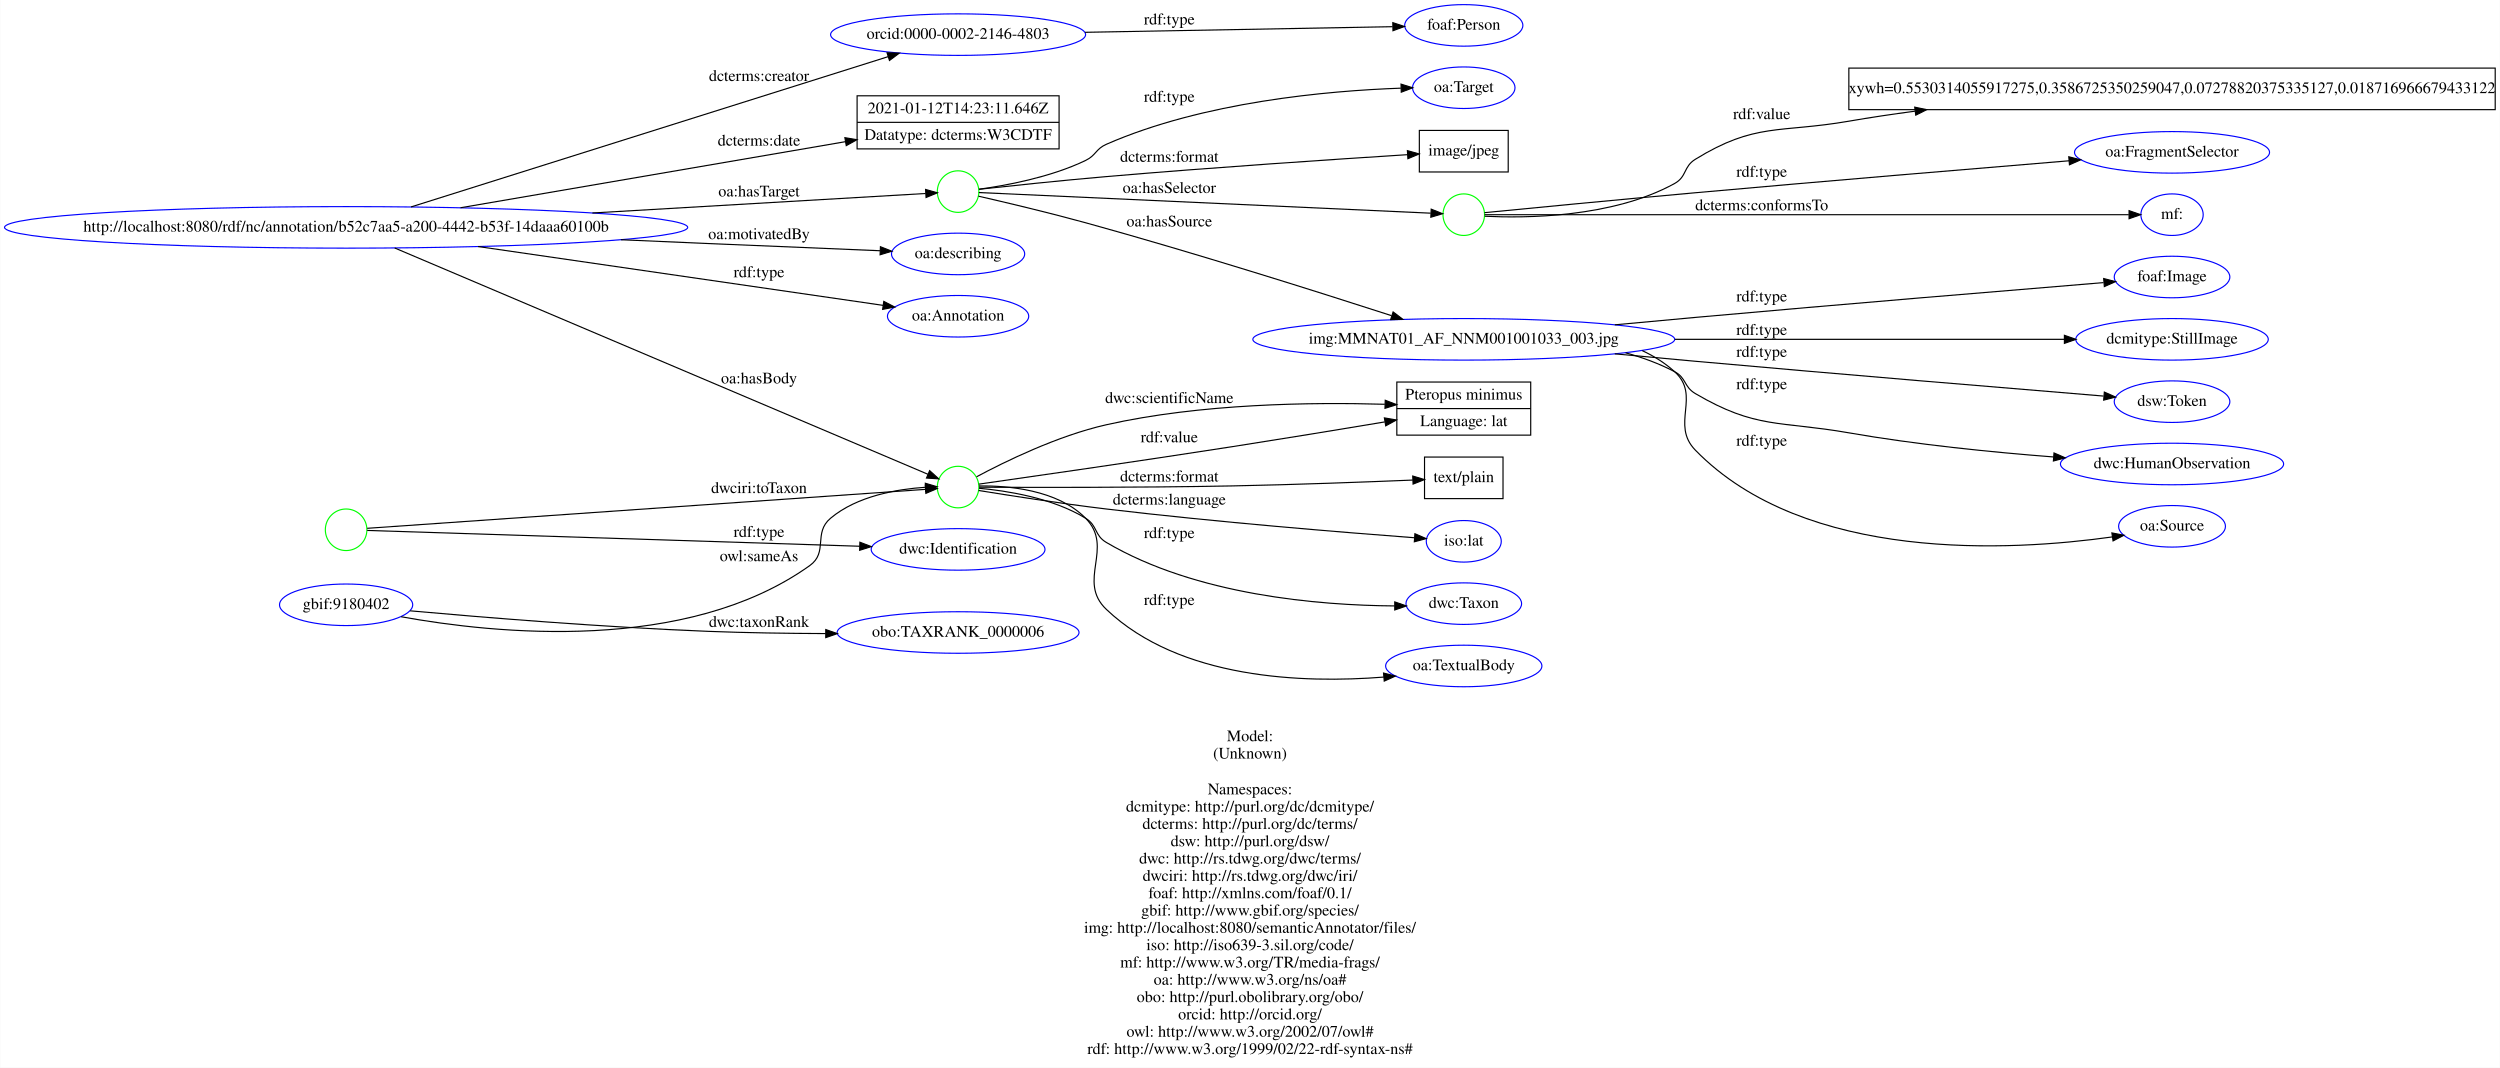
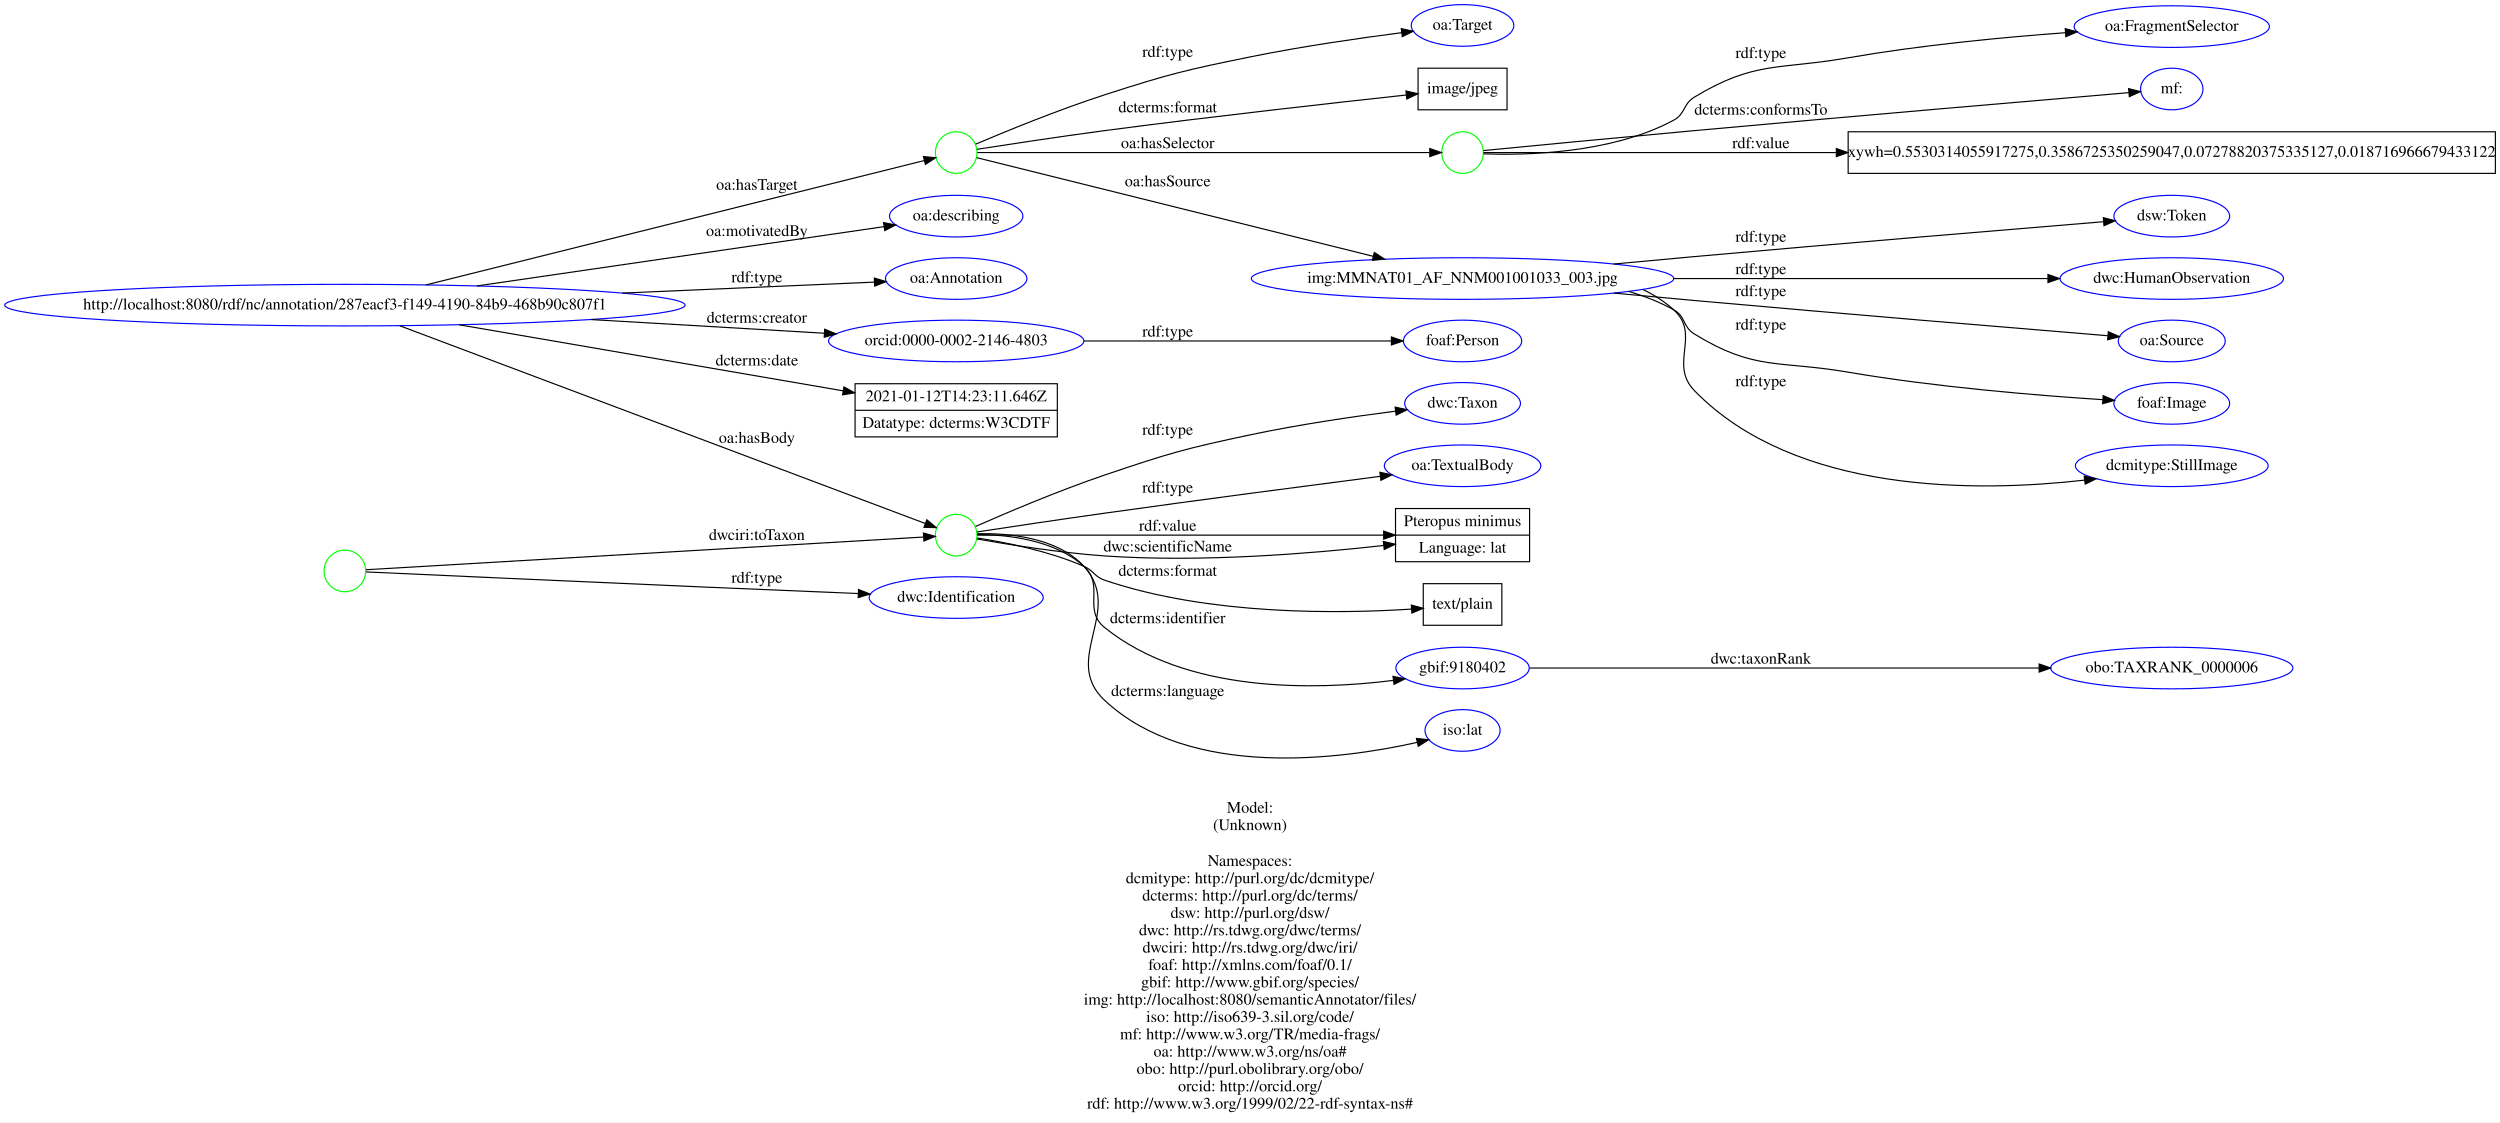
- <svg xmlns="http://www.w3.org/2000/svg" width="2166pt" height="925pt" viewBox="0.00 0.00 2165.70 925.00">
-   <g id="graph0" class="graph" transform="scale(1 1) rotate(0) translate(4 921)">
-     <polygon fill="#ffffff" stroke="transparent" points="-4,4 -4,-921 2161.695,-921 2161.695,4 -4,4" />
-     <text text-anchor="middle" x="1078.848" y="-278.8" font-family="Times,serif" font-size="14.00" fill="#000000">Model:</text>
-     <text text-anchor="middle" x="1078.848" y="-263.8" font-family="Times,serif" font-size="14.00" fill="#000000">(Unknown)</text>
-     <text text-anchor="middle" x="1078.848" y="-232.8" font-family="Times,serif" font-size="14.00" fill="#000000">Namespaces:</text>
-     <text text-anchor="middle" x="1078.848" y="-217.8" font-family="Times,serif" font-size="14.00" fill="#000000">dcmitype: http://purl.org/dc/dcmitype/</text>
-     <text text-anchor="middle" x="1078.848" y="-202.8" font-family="Times,serif" font-size="14.00" fill="#000000">dcterms: http://purl.org/dc/terms/</text>
-     <text text-anchor="middle" x="1078.848" y="-187.8" font-family="Times,serif" font-size="14.00" fill="#000000">dsw: http://purl.org/dsw/</text>
-     <text text-anchor="middle" x="1078.848" y="-172.8" font-family="Times,serif" font-size="14.00" fill="#000000">dwc: http://rs.tdwg.org/dwc/terms/</text>
-     <text text-anchor="middle" x="1078.848" y="-157.8" font-family="Times,serif" font-size="14.00" fill="#000000">dwciri: http://rs.tdwg.org/dwc/iri/</text>
-     <text text-anchor="middle" x="1078.848" y="-142.8" font-family="Times,serif" font-size="14.00" fill="#000000">foaf: http://xmlns.com/foaf/0.1/</text>
-     <text text-anchor="middle" x="1078.848" y="-127.8" font-family="Times,serif" font-size="14.00" fill="#000000">gbif: http://www.gbif.org/species/</text>
-     <text text-anchor="middle" x="1078.848" y="-112.8" font-family="Times,serif" font-size="14.00" fill="#000000">img: http://localhost:8080/semanticAnnotator/files/</text>
-     <text text-anchor="middle" x="1078.848" y="-97.8" font-family="Times,serif" font-size="14.00" fill="#000000">iso: http://iso639-3.sil.org/code/</text>
-     <text text-anchor="middle" x="1078.848" y="-82.8" font-family="Times,serif" font-size="14.00" fill="#000000">mf: http://www.w3.org/TR/media-frags/</text>
-     <text text-anchor="middle" x="1078.848" y="-67.8" font-family="Times,serif" font-size="14.00" fill="#000000">oa: http://www.w3.org/ns/oa#</text>
-     <text text-anchor="middle" x="1078.848" y="-52.8" font-family="Times,serif" font-size="14.00" fill="#000000">obo: http://purl.obolibrary.org/obo/</text>
-     <text text-anchor="middle" x="1078.848" y="-37.8" font-family="Times,serif" font-size="14.00" fill="#000000">orcid: http://orcid.org/</text>
-     <text text-anchor="middle" x="1078.848" y="-22.8" font-family="Times,serif" font-size="14.00" fill="#000000">owl: http://www.w3.org/2002/07/owl#</text>
-     <text text-anchor="middle" x="1078.848" y="-7.8" font-family="Times,serif" font-size="14.00" fill="#000000">rdf: http://www.w3.org/1999/02/22-rdf-syntax-ns#</text>
+ <svg xmlns="http://www.w3.org/2000/svg" width="2163pt" height="971pt" viewBox="0.00 0.00 2163.10 971.02">
+   <g id="graph0" class="graph" transform="scale(1 1) rotate(0) translate(4 967.0228)">
+     <polygon fill="#ffffff" stroke="transparent" points="-4,4 -4,-967.023 2159.096,-967.023 2159.096,4 -4,4" />
+     <text text-anchor="middle" x="1077.548" y="-263.8" font-family="Times,serif" font-size="14.00" fill="#000000">Model:</text>
+     <text text-anchor="middle" x="1077.548" y="-248.8" font-family="Times,serif" font-size="14.00" fill="#000000">(Unknown)</text>
+     <text text-anchor="middle" x="1077.548" y="-217.8" font-family="Times,serif" font-size="14.00" fill="#000000">Namespaces:</text>
+     <text text-anchor="middle" x="1077.548" y="-202.8" font-family="Times,serif" font-size="14.00" fill="#000000">dcmitype: http://purl.org/dc/dcmitype/</text>
+     <text text-anchor="middle" x="1077.548" y="-187.8" font-family="Times,serif" font-size="14.00" fill="#000000">dcterms: http://purl.org/dc/terms/</text>
+     <text text-anchor="middle" x="1077.548" y="-172.8" font-family="Times,serif" font-size="14.00" fill="#000000">dsw: http://purl.org/dsw/</text>
+     <text text-anchor="middle" x="1077.548" y="-157.8" font-family="Times,serif" font-size="14.00" fill="#000000">dwc: http://rs.tdwg.org/dwc/terms/</text>
+     <text text-anchor="middle" x="1077.548" y="-142.8" font-family="Times,serif" font-size="14.00" fill="#000000">dwciri: http://rs.tdwg.org/dwc/iri/</text>
+     <text text-anchor="middle" x="1077.548" y="-127.8" font-family="Times,serif" font-size="14.00" fill="#000000">foaf: http://xmlns.com/foaf/0.1/</text>
+     <text text-anchor="middle" x="1077.548" y="-112.8" font-family="Times,serif" font-size="14.00" fill="#000000">gbif: http://www.gbif.org/species/</text>
+     <text text-anchor="middle" x="1077.548" y="-97.8" font-family="Times,serif" font-size="14.00" fill="#000000">img: http://localhost:8080/semanticAnnotator/files/</text>
+     <text text-anchor="middle" x="1077.548" y="-82.8" font-family="Times,serif" font-size="14.00" fill="#000000">iso: http://iso639-3.sil.org/code/</text>
+     <text text-anchor="middle" x="1077.548" y="-67.8" font-family="Times,serif" font-size="14.00" fill="#000000">mf: http://www.w3.org/TR/media-frags/</text>
+     <text text-anchor="middle" x="1077.548" y="-52.8" font-family="Times,serif" font-size="14.00" fill="#000000">oa: http://www.w3.org/ns/oa#</text>
+     <text text-anchor="middle" x="1077.548" y="-37.8" font-family="Times,serif" font-size="14.00" fill="#000000">obo: http://purl.obolibrary.org/obo/</text>
+     <text text-anchor="middle" x="1077.548" y="-22.8" font-family="Times,serif" font-size="14.00" fill="#000000">orcid: http://orcid.org/</text>
+     <text text-anchor="middle" x="1077.548" y="-7.8" font-family="Times,serif" font-size="14.00" fill="#000000">rdf: http://www.w3.org/1999/02/22-rdf-syntax-ns#</text>
    <g id="node1" class="node">
-       <ellipse fill="none" stroke="#0000ff" cx="295.724" cy="-724" rx="295.948" ry="18" />
-       <text text-anchor="middle" x="295.724" y="-720.3" font-family="Times,serif" font-size="14.00" fill="#000000">http://localhost:8080/rdf/nc/annotation/b52c7aa5-a200-4442-b53f-14daaa60100b</text>
+       <ellipse fill="none" stroke="#0000ff" cx="294.424" cy="-703.023" rx="294.348" ry="18" />
+       <text text-anchor="middle" x="294.424" y="-699.323" font-family="Times,serif" font-size="14.00" fill="#000000">http://localhost:8080/rdf/nc/annotation/287eacf3-f149-4190-84b9-468b90c807f1</text>
    </g>
    <g id="node2" class="node">
-       <ellipse fill="none" stroke="#0000ff" cx="825.938" cy="-647" rx="61.189" ry="18" />
-       <text text-anchor="middle" x="825.938" y="-643.3" font-family="Times,serif" font-size="14.00" fill="#000000">oa:Annotation</text>
+       <ellipse fill="none" stroke="#0000ff" cx="823.338" cy="-726.023" rx="61.189" ry="18" />
+       <text text-anchor="middle" x="823.338" y="-722.323" font-family="Times,serif" font-size="14.00" fill="#000000">oa:Annotation</text>
    </g>
    <g id="edge1" class="edge">
-       <path fill="none" stroke="#000000" d="M410.12,-707.387C517.297,-691.822 673.687,-669.111 760.935,-656.44" />
-       <polygon fill="#000000" stroke="#000000" points="761.573,-659.884 770.966,-654.983 760.567,-652.957 761.573,-659.884" />
-       <text text-anchor="middle" x="653.447" y="-680.8" font-family="Times,serif" font-size="14.00" fill="#000000">rdf:type</text>
+       <path fill="none" stroke="#000000" d="M534.506,-713.463C613.824,-716.912 696.091,-720.489 752.441,-722.94" />
+       <polygon fill="#000000" stroke="#000000" points="752.512,-726.446 762.654,-723.384 752.816,-719.453 752.512,-726.446" />
+       <text text-anchor="middle" x="650.848" y="-722.823" font-family="Times,serif" font-size="14.00" fill="#000000">rdf:type</text>
    </g>
    <g id="node3" class="node">
-       <ellipse fill="none" stroke="#0000ff" cx="825.938" cy="-891" rx="110.48" ry="18" />
-       <text text-anchor="middle" x="825.938" y="-887.3" font-family="Times,serif" font-size="14.00" fill="#000000">orcid:0000-0002-2146-4803</text>
+       <ellipse fill="none" stroke="#0000ff" cx="823.338" cy="-672.023" rx="110.48" ry="18" />
+       <text text-anchor="middle" x="823.338" y="-668.323" font-family="Times,serif" font-size="14.00" fill="#000000">orcid:0000-0002-2146-4803</text>
    </g>
    <g id="edge2" class="edge">
-       <path fill="none" stroke="#000000" d="M351.964,-741.714C452.399,-773.348 661.755,-839.288 765.286,-871.897" />
-       <polygon fill="#000000" stroke="#000000" points="764.378,-875.28 774.968,-874.946 766.481,-868.604 764.378,-875.28" />
-       <text text-anchor="middle" x="653.447" y="-850.8" font-family="Times,serif" font-size="14.00" fill="#000000">dcterms:creator</text>
+       <path fill="none" stroke="#000000" d="M507.267,-690.548C576.327,-686.5 650.273,-682.166 709.265,-678.709" />
+       <polygon fill="#000000" stroke="#000000" points="709.571,-682.197 719.349,-678.118 709.161,-675.209 709.571,-682.197" />
+       <text text-anchor="middle" x="650.848" y="-687.823" font-family="Times,serif" font-size="14.00" fill="#000000">dcterms:creator</text>
    </g>
    <g id="node4" class="node">
-       <polygon fill="none" stroke="#000000" points="738.438,-792 738.438,-838 913.438,-838 913.438,-792 738.438,-792" />
-       <text text-anchor="middle" x="825.938" y="-822.8" font-family="Times,serif" font-size="14.00" fill="#000000">2021-01-12T14:23:11.646Z</text>
-       <polyline fill="none" stroke="#000000" points="738.438,-815 913.438,-815 " />
-       <text text-anchor="middle" x="825.938" y="-799.8" font-family="Times,serif" font-size="14.00" fill="#000000">Datatype: dcterms:W3CDTF</text>
+       <polygon fill="none" stroke="#000000" points="735.838,-589.023 735.838,-635.023 910.838,-635.023 910.838,-589.023 735.838,-589.023" />
+       <text text-anchor="middle" x="823.338" y="-619.823" font-family="Times,serif" font-size="14.00" fill="#000000">2021-01-12T14:23:11.646Z</text>
+       <polyline fill="none" stroke="#000000" points="735.838,-612.023 910.838,-612.023 " />
+       <text text-anchor="middle" x="823.338" y="-596.823" font-family="Times,serif" font-size="14.00" fill="#000000">Datatype: dcterms:W3CDTF</text>
    </g>
    <g id="edge3" class="edge">
-       <path fill="none" stroke="#000000" d="M394.831,-741.01C490.217,-757.381 633.579,-781.986 728.426,-798.264" />
-       <polygon fill="#000000" stroke="#000000" points="727.861,-801.718 738.309,-799.96 729.045,-794.819 727.861,-801.718" />
-       <text text-anchor="middle" x="653.447" y="-794.8" font-family="Times,serif" font-size="14.00" fill="#000000">dcterms:date</text>
+       <path fill="none" stroke="#000000" d="M393.288,-686.013C488.296,-669.667 631.017,-645.112 725.634,-628.833" />
+       <polygon fill="#000000" stroke="#000000" points="726.232,-632.281 735.494,-627.136 725.045,-625.383 726.232,-632.281" />
+       <text text-anchor="middle" x="650.848" y="-650.823" font-family="Times,serif" font-size="14.00" fill="#000000">dcterms:date</text>
    </g>
    <g id="node5" class="node">
-       <ellipse fill="none" stroke="#00ff00" cx="825.938" cy="-499" rx="18" ry="18" />
+       <ellipse fill="none" stroke="#00ff00" cx="823.338" cy="-504.023" rx="18" ry="18" />
    </g>
    <g id="edge4" class="edge">
-       <path fill="none" stroke="#000000" d="M337.772,-706.157C442.853,-661.565 714.579,-546.256 799.903,-510.048" />
-       <polygon fill="#000000" stroke="#000000" points="801.301,-513.257 809.139,-506.128 798.567,-506.813 801.301,-513.257" />
-       <text text-anchor="middle" x="653.447" y="-588.8" font-family="Times,serif" font-size="14.00" fill="#000000">oa:hasBody</text>
+       <path fill="none" stroke="#000000" d="M341.827,-685.188C450.01,-644.485 712.259,-545.816 796.68,-514.053" />
+       <polygon fill="#000000" stroke="#000000" points="797.944,-517.317 806.071,-510.519 795.479,-510.765 797.944,-517.317" />
+       <text text-anchor="middle" x="650.848" y="-583.823" font-family="Times,serif" font-size="14.00" fill="#000000">oa:hasBody</text>
+     </g>
+     <g id="node12" class="node">
+       <ellipse fill="none" stroke="#00ff00" cx="823.338" cy="-835.023" rx="18" ry="18" />
+     </g>
+     <g id="edge12" class="edge">
+       <path fill="none" stroke="#000000" d="M364.66,-720.551C482.72,-750.016 715.876,-808.204 795.741,-828.136" />
+       <polygon fill="#000000" stroke="#000000" points="794.997,-831.557 805.547,-830.583 796.692,-824.765 794.997,-831.557" />
+       <text text-anchor="middle" x="650.848" y="-802.823" font-family="Times,serif" font-size="14.00" fill="#000000">oa:hasTarget</text>
+     </g>
+     <g id="node20" class="node">
+       <ellipse fill="none" stroke="#0000ff" cx="823.338" cy="-780.023" rx="57.69" ry="18" />
+       <text text-anchor="middle" x="823.338" y="-776.323" font-family="Times,serif" font-size="14.00" fill="#000000">oa:describing</text>
+     </g>
+     <g id="edge20" class="edge">
+       <path fill="none" stroke="#000000" d="M408.539,-719.636C516.477,-735.35 674.449,-758.347 760.972,-770.943" />
+       <polygon fill="#000000" stroke="#000000" points="760.506,-774.413 770.906,-772.39 761.515,-767.486 760.506,-774.413" />
+       <text text-anchor="middle" x="650.848" y="-762.823" font-family="Times,serif" font-size="14.00" fill="#000000">oa:motivatedBy</text>
+     </g>
+     <g id="node21" class="node">
+       <ellipse fill="none" stroke="#0000ff" cx="1261.462" cy="-672.023" rx="51.191" ry="18" />
+       <text text-anchor="middle" x="1261.462" y="-668.323" font-family="Times,serif" font-size="14.00" fill="#000000">foaf:Person</text>
+     </g>
+     <g id="edge21" class="edge">
+       <path fill="none" stroke="#000000" d="M933.895,-672.023C1018.046,-672.023 1130.775,-672.023 1199.651,-672.023" />
+       <polygon fill="#000000" stroke="#000000" points="1199.902,-675.523 1209.902,-672.023 1199.902,-668.523 1199.902,-675.523" />
+       <text text-anchor="middle" x="1006.328" y="-675.823" font-family="Times,serif" font-size="14.00" fill="#000000">rdf:type</text>
+     </g>
+     <g id="node6" class="node">
+       <ellipse fill="none" stroke="#0000ff" cx="1261.462" cy="-618.023" rx="50.091" ry="18" />
+       <text text-anchor="middle" x="1261.462" y="-614.323" font-family="Times,serif" font-size="14.00" fill="#000000">dwc:Taxon</text>
+     </g>
+     <g id="edge5" class="edge">
+       <path fill="none" stroke="#000000" d="M840.146,-511.554C864.466,-522.283 911.031,-542.197 951.828,-556.023 1007.279,-574.814 1021.539,-578.941 1078.828,-591.023 1120.075,-599.721 1167.144,-606.608 1203.166,-611.249" />
+       <polygon fill="#000000" stroke="#000000" points="1203.134,-614.773 1213.495,-612.558 1204.014,-607.829 1203.134,-614.773" />
+       <text text-anchor="middle" x="1006.328" y="-590.823" font-family="Times,serif" font-size="14.00" fill="#000000">rdf:type</text>
+     </g>
+     <g id="node7" class="node">
+       <ellipse fill="none" stroke="#0000ff" cx="1261.462" cy="-564.023" rx="67.688" ry="18" />
+       <text text-anchor="middle" x="1261.462" y="-560.323" font-family="Times,serif" font-size="14.00" fill="#000000">oa:TextualBody</text>
+     </g>
+     <g id="edge6" class="edge">
+       <path fill="none" stroke="#000000" d="M841.202,-506.752C866.009,-510.521 912.301,-517.484 951.828,-523.023 1033.472,-534.464 1127.351,-546.777 1190.136,-554.89" />
+       <polygon fill="#000000" stroke="#000000" points="1189.959,-558.396 1200.325,-556.205 1190.855,-551.454 1189.959,-558.396" />
+       <text text-anchor="middle" x="1006.328" y="-540.823" font-family="Times,serif" font-size="14.00" fill="#000000">rdf:type</text>
+     </g>
+     <g id="node8" class="node">
+       <polygon fill="none" stroke="#000000" points="1227.462,-426.023 1227.462,-462.023 1295.462,-462.023 1295.462,-426.023 1227.462,-426.023" />
+       <text text-anchor="middle" x="1261.462" y="-440.323" font-family="Times,serif" font-size="14.00" fill="#000000">text/plain</text>
+     </g>
+     <g id="edge7" class="edge">
+       <path fill="none" stroke="#000000" d="M841.567,-501.56C863.999,-498.087 902.912,-490.601 933.828,-477.023 942.631,-473.156 942.726,-468.119 951.828,-465.023 1042.24,-434.27 1155.886,-436.035 1217.251,-440.031" />
+       <polygon fill="#000000" stroke="#000000" points="1217.141,-443.532 1227.362,-440.741 1217.632,-436.549 1217.141,-443.532" />
+       <text text-anchor="middle" x="1006.328" y="-468.823" font-family="Times,serif" font-size="14.00" fill="#000000">dcterms:format</text>
+     </g>
+     <g id="node9" class="node">
+       <ellipse fill="none" stroke="#0000ff" cx="1261.462" cy="-389.023" rx="57.69" ry="18" />
+       <text text-anchor="middle" x="1261.462" y="-385.323" font-family="Times,serif" font-size="14.00" fill="#000000">gbif:9180402</text>
+     </g>
+     <g id="edge8" class="edge">
+       <path fill="none" stroke="#000000" d="M841.456,-504.638C865.586,-504.456 908.199,-500.497 933.828,-477.023 952.173,-460.22 932.453,-439.626 951.828,-424.023 1022.463,-367.139 1133.37,-369.747 1201.512,-378.324" />
+       <polygon fill="#000000" stroke="#000000" points="1201.281,-381.824 1211.657,-379.685 1202.211,-374.887 1201.281,-381.824" />
+       <text text-anchor="middle" x="1006.328" y="-427.823" font-family="Times,serif" font-size="14.00" fill="#000000">dcterms:identifier</text>
+     </g>
+     <g id="node10" class="node">
+       <ellipse fill="none" stroke="#0000ff" cx="1261.462" cy="-335.023" rx="32.494" ry="18" />
+       <text text-anchor="middle" x="1261.462" y="-331.323" font-family="Times,serif" font-size="14.00" fill="#000000">iso:lat</text>
+     </g>
+     <g id="edge9" class="edge">
+       <path fill="none" stroke="#000000" d="M841.658,-505.253C866.423,-505.823 910.195,-502.774 933.828,-477.023 969.105,-438.584 913.665,-396.598 951.828,-361.023 1025.616,-292.239 1156.815,-310.07 1222.183,-324.679" />
+       <polygon fill="#000000" stroke="#000000" points="1221.557,-328.127 1232.09,-326.982 1223.143,-321.309 1221.557,-328.127" />
+       <text text-anchor="middle" x="1006.328" y="-364.823" font-family="Times,serif" font-size="14.00" fill="#000000">dcterms:language</text>
    </g>
    <g id="node11" class="node">
-       <ellipse fill="none" stroke="#00ff00" cx="825.938" cy="-755" rx="18" ry="18" />
+       <polygon fill="none" stroke="#000000" points="1203.462,-481.023 1203.462,-527.023 1319.462,-527.023 1319.462,-481.023 1203.462,-481.023" />
+       <text text-anchor="middle" x="1261.462" y="-511.823" font-family="Times,serif" font-size="14.00" fill="#000000">Pteropus minimus</text>
+       <polyline fill="none" stroke="#000000" points="1203.462,-504.023 1319.462,-504.023 " />
+       <text text-anchor="middle" x="1261.462" y="-488.823" font-family="Times,serif" font-size="14.00" fill="#000000">Language: lat</text>
+     </g>
+     <g id="edge10" class="edge">
+       <path fill="none" stroke="#000000" d="M841.132,-500.73C865.857,-496.339 912.055,-488.795 951.828,-486.023 1034.768,-480.241 1130.298,-487.982 1193.058,-495.036" />
+       <polygon fill="#000000" stroke="#000000" points="1192.893,-498.541 1203.227,-496.206 1193.693,-491.586 1192.893,-498.541" />
+       <text text-anchor="middle" x="1006.328" y="-489.823" font-family="Times,serif" font-size="14.00" fill="#000000">dwc:scientificName</text>
    </g>
    <g id="edge11" class="edge">
-       <path fill="none" stroke="#000000" d="M509.09,-736.475C620.005,-742.96 743.492,-750.18 797.762,-753.353" />
-       <polygon fill="#000000" stroke="#000000" points="797.779,-756.86 807.966,-753.949 798.188,-749.871 797.779,-756.86" />
-       <text text-anchor="middle" x="653.447" y="-750.8" font-family="Times,serif" font-size="14.00" fill="#000000">oa:hasTarget</text>
+       <path fill="none" stroke="#000000" d="M841.606,-504.023C900.869,-504.023 1089.888,-504.023 1192.914,-504.023" />
+       <polygon fill="#000000" stroke="#000000" points="1193.216,-507.523 1203.216,-504.023 1193.216,-500.523 1193.216,-507.523" />
+       <text text-anchor="middle" x="1006.328" y="-507.823" font-family="Times,serif" font-size="14.00" fill="#000000">rdf:value</text>
+     </g>
+     <g id="node27" class="node">
+       <ellipse fill="none" stroke="#0000ff" cx="1875.096" cy="-389.023" rx="104.782" ry="18" />
+       <text text-anchor="middle" x="1875.096" y="-385.323" font-family="Times,serif" font-size="14.00" fill="#000000">obo:TAXRANK_0000006</text>
+     </g>
+     <g id="edge27" class="edge">
+       <path fill="none" stroke="#000000" d="M1319.467,-389.023C1420.214,-389.023 1629.275,-389.023 1760.272,-389.023" />
+       <polygon fill="#000000" stroke="#000000" points="1760.348,-392.523 1770.348,-389.023 1760.348,-385.523 1760.348,-392.523" />
+       <text text-anchor="middle" x="1519.596" y="-392.823" font-family="Times,serif" font-size="14.00" fill="#000000">dwc:taxonRank</text>
+     </g>
+     <g id="node13" class="node">
+       <ellipse fill="none" stroke="#0000ff" cx="1261.462" cy="-945.023" rx="44.393" ry="18" />
+       <text text-anchor="middle" x="1261.462" y="-941.323" font-family="Times,serif" font-size="14.00" fill="#000000">oa:Target</text>
+     </g>
+     <g id="edge13" class="edge">
+       <path fill="none" stroke="#000000" d="M840.153,-842.295C864.483,-852.649 911.059,-871.843 951.828,-885.023 1007.32,-902.961 1021.678,-906.408 1078.828,-918.023 1122.325,-926.862 1172.205,-934.039 1208.834,-938.766" />
+       <polygon fill="#000000" stroke="#000000" points="1208.436,-942.243 1218.798,-940.033 1209.32,-935.299 1208.436,-942.243" />
+       <text text-anchor="middle" x="1006.328" y="-917.823" font-family="Times,serif" font-size="14.00" fill="#000000">rdf:type</text>
+     </g>
+     <g id="node14" class="node">
+       <polygon fill="none" stroke="#000000" points="1222.962,-872.023 1222.962,-908.023 1299.962,-908.023 1299.962,-872.023 1222.962,-872.023" />
+       <text text-anchor="middle" x="1261.462" y="-886.323" font-family="Times,serif" font-size="14.00" fill="#000000">image/jpeg</text>
+     </g>
+     <g id="edge14" class="edge">
+       <path fill="none" stroke="#000000" d="M841.19,-837.842C865.982,-841.715 912.258,-848.798 951.828,-854.023 1043.882,-866.177 1151.627,-878.21 1212.681,-884.825" />
+       <polygon fill="#000000" stroke="#000000" points="1212.479,-888.323 1222.797,-885.918 1213.231,-881.364 1212.479,-888.323" />
+       <text text-anchor="middle" x="1006.328" y="-869.823" font-family="Times,serif" font-size="14.00" fill="#000000">dcterms:format</text>
+     </g>
+     <g id="node15" class="node">
+       <ellipse fill="none" stroke="#00ff00" cx="1261.462" cy="-835.023" rx="18" ry="18" />
+     </g>
+     <g id="edge15" class="edge">
+       <path fill="none" stroke="#000000" d="M841.606,-835.023C909.802,-835.023 1149.822,-835.023 1232.904,-835.023" />
+       <polygon fill="#000000" stroke="#000000" points="1233.116,-838.523 1243.116,-835.023 1233.116,-831.523 1233.116,-838.523" />
+       <text text-anchor="middle" x="1006.328" y="-838.823" font-family="Times,serif" font-size="14.00" fill="#000000">oa:hasSelector</text>
    </g>
    <g id="node19" class="node">
-       <ellipse fill="none" stroke="#0000ff" cx="825.938" cy="-701" rx="57.69" ry="18" />
-       <text text-anchor="middle" x="825.938" y="-697.3" font-family="Times,serif" font-size="14.00" fill="#000000">oa:describing</text>
+       <ellipse fill="none" stroke="#0000ff" cx="1261.462" cy="-726.023" rx="182.768" ry="18" />
+       <text text-anchor="middle" x="1261.462" y="-722.323" font-family="Times,serif" font-size="14.00" fill="#000000">img:MMNAT01_AF_NNM001001033_003.jpg</text>
    </g>
    <g id="edge19" class="edge">
-       <path fill="none" stroke="#000000" d="M533.82,-713.299C559.348,-712.174 584.936,-711.056 609.447,-710 659.376,-707.848 715.786,-705.506 758.504,-703.75" />
-       <polygon fill="#000000" stroke="#000000" points="758.656,-707.247 768.504,-703.34 758.368,-700.253 758.656,-707.247" />
-       <text text-anchor="middle" x="653.447" y="-713.8" font-family="Times,serif" font-size="14.00" fill="#000000">oa:motivatedBy</text>
-     </g>
-     <g id="node20" class="node">
-       <ellipse fill="none" stroke="#0000ff" cx="1264.062" cy="-899" rx="51.191" ry="18" />
-       <text text-anchor="middle" x="1264.062" y="-895.3" font-family="Times,serif" font-size="14.00" fill="#000000">foaf:Person</text>
-     </g>
-     <g id="edge20" class="edge">
-       <path fill="none" stroke="#000000" d="M935.929,-893.008C1020.194,-894.547 1133.367,-896.614 1202.384,-897.874" />
-       <polygon fill="#000000" stroke="#000000" points="1202.592,-901.378 1212.654,-898.061 1202.72,-894.379 1202.592,-901.378" />
-       <text text-anchor="middle" x="1008.928" y="-899.8" font-family="Times,serif" font-size="14.00" fill="#000000">rdf:type</text>
-     </g>
-     <g id="node6" class="node">
-       <ellipse fill="none" stroke="#0000ff" cx="1264.062" cy="-398" rx="50.091" ry="18" />
-       <text text-anchor="middle" x="1264.062" y="-394.3" font-family="Times,serif" font-size="14.00" fill="#000000">dwc:Taxon</text>
-     </g>
-     <g id="edge5" class="edge">
-       <path fill="none" stroke="#000000" d="M844.071,-497.965C867.095,-495.926 907.321,-489.883 936.428,-472 946.902,-465.565 943.834,-457.236 954.428,-451 1032.053,-405.304 1138.399,-396.51 1204.095,-396.023" />
-       <polygon fill="#000000" stroke="#000000" points="1204.283,-399.523 1214.279,-396.012 1204.275,-392.523 1204.283,-399.523" />
-       <text text-anchor="middle" x="1008.928" y="-454.8" font-family="Times,serif" font-size="14.00" fill="#000000">rdf:type</text>
-     </g>
-     <g id="node7" class="node">
-       <ellipse fill="none" stroke="#0000ff" cx="1264.062" cy="-344" rx="67.688" ry="18" />
-       <text text-anchor="middle" x="1264.062" y="-340.3" font-family="Times,serif" font-size="14.00" fill="#000000">oa:TextualBody</text>
-     </g>
-     <g id="edge6" class="edge">
-       <path fill="none" stroke="#000000" d="M844.004,-499.989C868.475,-500.28 911.907,-496.907 936.428,-472 961.692,-446.338 928.305,-417.786 954.428,-393 1018.211,-332.48 1124.803,-328.831 1194.771,-334.375" />
-       <polygon fill="#000000" stroke="#000000" points="1194.552,-337.869 1204.819,-335.254 1195.162,-330.896 1194.552,-337.869" />
-       <text text-anchor="middle" x="1008.928" y="-396.8" font-family="Times,serif" font-size="14.00" fill="#000000">rdf:type</text>
-     </g>
-     <g id="node8" class="node">
-       <polygon fill="none" stroke="#000000" points="1230.062,-489 1230.062,-525 1298.062,-525 1298.062,-489 1230.062,-489" />
-       <text text-anchor="middle" x="1264.062" y="-503.3" font-family="Times,serif" font-size="14.00" fill="#000000">text/plain</text>
-     </g>
-     <g id="edge7" class="edge">
-       <path fill="none" stroke="#000000" d="M844.115,-498.887C883.883,-498.68 981.599,-498.401 1063.428,-500 1117.283,-501.053 1179.235,-503.385 1219.88,-505.069" />
-       <polygon fill="#000000" stroke="#000000" points="1219.853,-508.571 1229.991,-505.493 1220.146,-501.577 1219.853,-508.571" />
-       <text text-anchor="middle" x="1008.928" y="-503.8" font-family="Times,serif" font-size="14.00" fill="#000000">dcterms:format</text>
-     </g>
-     <g id="node9" class="node">
-       <ellipse fill="none" stroke="#0000ff" cx="1264.062" cy="-452" rx="32.494" ry="18" />
-       <text text-anchor="middle" x="1264.062" y="-448.3" font-family="Times,serif" font-size="14.00" fill="#000000">iso:lat</text>
-     </g>
-     <g id="edge8" class="edge">
-       <path fill="none" stroke="#000000" d="M843.771,-496.037C868.543,-491.995 914.794,-484.719 954.428,-480 1049.483,-468.683 1161.44,-459.608 1221.26,-455.1" />
-       <polygon fill="#000000" stroke="#000000" points="1221.745,-458.574 1231.456,-454.338 1221.223,-451.593 1221.745,-458.574" />
-       <text text-anchor="middle" x="1008.928" y="-483.8" font-family="Times,serif" font-size="14.00" fill="#000000">dcterms:language</text>
-     </g>
-     <g id="node10" class="node">
-       <polygon fill="none" stroke="#000000" points="1206.062,-544 1206.062,-590 1322.062,-590 1322.062,-544 1206.062,-544" />
-       <text text-anchor="middle" x="1264.062" y="-574.8" font-family="Times,serif" font-size="14.00" fill="#000000">Pteropus minimus</text>
-       <polyline fill="none" stroke="#000000" points="1206.062,-567 1322.062,-567 " />
-       <text text-anchor="middle" x="1264.062" y="-551.8" font-family="Times,serif" font-size="14.00" fill="#000000">Language: lat</text>
-     </g>
-     <g id="edge9" class="edge">
-       <path fill="none" stroke="#000000" d="M841.952,-507.922C865.675,-520.621 911.937,-543.43 954.428,-553 1035.857,-571.339 1132.285,-572.594 1195.64,-570.735" />
-       <polygon fill="#000000" stroke="#000000" points="1196.026,-574.225 1205.906,-570.398 1195.796,-567.228 1196.026,-574.225" />
-       <text text-anchor="middle" x="1008.928" y="-571.8" font-family="Times,serif" font-size="14.00" fill="#000000">dwc:scientificName</text>
-     </g>
-     <g id="edge10" class="edge">
-       <path fill="none" stroke="#000000" d="M843.828,-501.533C883.43,-507.161 981.482,-521.223 1063.428,-534 1107.452,-540.864 1156.838,-548.982 1195.596,-555.448" />
-       <polygon fill="#000000" stroke="#000000" points="1195.28,-558.944 1205.72,-557.14 1196.434,-552.04 1195.28,-558.944" />
-       <text text-anchor="middle" x="1008.928" y="-537.8" font-family="Times,serif" font-size="14.00" fill="#000000">rdf:value</text>
-     </g>
-     <g id="node12" class="node">
-       <ellipse fill="none" stroke="#0000ff" cx="1264.062" cy="-845" rx="44.393" ry="18" />
-       <text text-anchor="middle" x="1264.062" y="-841.3" font-family="Times,serif" font-size="14.00" fill="#000000">oa:Target</text>
-     </g>
-     <g id="edge12" class="edge">
-       <path fill="none" stroke="#000000" d="M843.942,-757.038C866.484,-760.11 905.85,-767.216 936.428,-782 945.552,-786.412 945.143,-791.937 954.428,-796 1038.382,-832.734 1145.846,-842.344 1209.575,-844.619" />
-       <polygon fill="#000000" stroke="#000000" points="1209.698,-848.124 1219.801,-844.934 1209.913,-841.128 1209.698,-848.124" />
-       <text text-anchor="middle" x="1008.928" y="-832.8" font-family="Times,serif" font-size="14.00" fill="#000000">rdf:type</text>
-     </g>
-     <g id="node13" class="node">
-       <polygon fill="none" stroke="#000000" points="1225.562,-772 1225.562,-808 1302.562,-808 1302.562,-772 1225.562,-772" />
-       <text text-anchor="middle" x="1264.062" y="-786.3" font-family="Times,serif" font-size="14.00" fill="#000000">image/jpeg</text>
-     </g>
-     <g id="edge13" class="edge">
-       <path fill="none" stroke="#000000" d="M844.221,-757.024C869.124,-759.74 915.112,-764.615 954.428,-768 1046.551,-775.931 1154.273,-783.113 1215.304,-786.988" />
-       <polygon fill="#000000" stroke="#000000" points="1215.215,-790.489 1225.415,-787.626 1215.656,-783.503 1215.215,-790.489" />
-       <text text-anchor="middle" x="1008.928" y="-780.8" font-family="Times,serif" font-size="14.00" fill="#000000">dcterms:format</text>
-     </g>
-     <g id="node14" class="node">
-       <ellipse fill="none" stroke="#00ff00" cx="1264.062" cy="-735" rx="18" ry="18" />
-     </g>
-     <g id="edge14" class="edge">
-       <path fill="none" stroke="#000000" d="M843.929,-754.179C911.735,-751.083 1152.194,-740.107 1235.444,-736.306" />
-       <polygon fill="#000000" stroke="#000000" points="1235.847,-739.792 1245.677,-735.839 1235.528,-732.799 1235.847,-739.792" />
-       <text text-anchor="middle" x="1008.928" y="-753.8" font-family="Times,serif" font-size="14.00" fill="#000000">oa:hasSelector</text>
+       <path fill="none" stroke="#000000" d="M841.056,-830.615C898.05,-816.435 1079.05,-771.405 1184.046,-745.283" />
+       <polygon fill="#000000" stroke="#000000" points="1185.104,-748.626 1193.963,-742.816 1183.414,-741.833 1185.104,-748.626" />
+       <text text-anchor="middle" x="1006.328" y="-805.823" font-family="Times,serif" font-size="14.00" fill="#000000">oa:hasSource</text>
+     </g>
+     <g id="node16" class="node">
+       <ellipse fill="none" stroke="#0000ff" cx="1875.096" cy="-944.023" rx="84.485" ry="18" />
+       <text text-anchor="middle" x="1875.096" y="-940.323" font-family="Times,serif" font-size="14.00" fill="#000000">oa:FragmentSelector</text>
+     </g>
+     <g id="edge16" class="edge">
+       <path fill="none" stroke="#000000" d="M1279.569,-833.922C1313.873,-832.637 1389.76,-833.687 1444.096,-863.023 1454.619,-868.704 1451.864,-876.832 1462.096,-883.023 1514.296,-914.607 1534.997,-906.508 1595.096,-917.023 1657.366,-927.917 1728.251,-934.698 1783.119,-938.739" />
+       <polygon fill="#000000" stroke="#000000" points="1782.946,-942.235 1793.172,-939.462 1783.448,-935.254 1782.946,-942.235" />
+       <text text-anchor="middle" x="1519.596" y="-916.823" font-family="Times,serif" font-size="14.00" fill="#000000">rdf:type</text>
+     </g>
+     <g id="node17" class="node">
+       <ellipse fill="none" stroke="#0000ff" cx="1875.096" cy="-890.023" rx="27" ry="18" />
+       <text text-anchor="middle" x="1875.096" y="-886.323" font-family="Times,serif" font-size="14.00" fill="#000000">mf:</text>
+     </g>
+     <g id="edge17" class="edge">
+       <path fill="none" stroke="#000000" d="M1279.443,-836.771C1314.547,-840.174 1394.672,-847.892 1462.096,-854.023 1600.781,-866.634 1765.748,-880.746 1838.049,-886.887" />
+       <polygon fill="#000000" stroke="#000000" points="1837.769,-890.376 1848.029,-887.734 1838.361,-883.401 1837.769,-890.376" />
+       <text text-anchor="middle" x="1519.596" y="-867.823" font-family="Times,serif" font-size="14.00" fill="#000000">dcterms:conformsTo</text>
    </g>
    <g id="node18" class="node">
-       <ellipse fill="none" stroke="#0000ff" cx="1264.062" cy="-627" rx="182.768" ry="18" />
-       <text text-anchor="middle" x="1264.062" y="-623.3" font-family="Times,serif" font-size="14.00" fill="#000000">img:MMNAT01_AF_NNM001001033_003.jpg</text>
+       <polygon fill="none" stroke="#000000" points="1595.096,-817.023 1595.096,-853.023 2155.096,-853.023 2155.096,-817.023 1595.096,-817.023" />
+       <text text-anchor="middle" x="1875.096" y="-831.323" font-family="Times,serif" font-size="14.00" fill="#000000">xywh=0.5530314055917275,0.3586725350259047,0.07278820375335127,0.018716966679433122</text>
    </g>
    <g id="edge18" class="edge">
-       <path fill="none" stroke="#000000" d="M843.626,-751.019C865.514,-746.014 903.878,-736.986 936.428,-728 1029.341,-702.351 1135.806,-668.737 1201.5,-647.498" />
-       <polygon fill="#000000" stroke="#000000" points="1202.853,-650.739 1211.287,-644.328 1200.696,-644.08 1202.853,-650.739" />
-       <text text-anchor="middle" x="1008.928" y="-724.8" font-family="Times,serif" font-size="14.00" fill="#000000">oa:hasSource</text>
-     </g>
-     <g id="node15" class="node">
-       <ellipse fill="none" stroke="#0000ff" cx="1877.696" cy="-789" rx="84.485" ry="18" />
-       <text text-anchor="middle" x="1877.696" y="-785.3" font-family="Times,serif" font-size="14.00" fill="#000000">oa:FragmentSelector</text>
-     </g>
-     <g id="edge15" class="edge">
-       <path fill="none" stroke="#000000" d="M1282.041,-736.763C1317.143,-740.191 1397.264,-747.95 1464.696,-754 1576.266,-764.01 1704.864,-774.788 1788.525,-781.699" />
-       <polygon fill="#000000" stroke="#000000" points="1788.246,-785.188 1798.5,-782.522 1788.822,-778.212 1788.246,-785.188" />
-       <text text-anchor="middle" x="1522.196" y="-767.8" font-family="Times,serif" font-size="14.00" fill="#000000">rdf:type</text>
-     </g>
-     <g id="node16" class="node">
-       <ellipse fill="none" stroke="#0000ff" cx="1877.696" cy="-735" rx="27" ry="18" />
-       <text text-anchor="middle" x="1877.696" y="-731.3" font-family="Times,serif" font-size="14.00" fill="#000000">mf:</text>
-     </g>
-     <g id="edge16" class="edge">
-       <path fill="none" stroke="#000000" d="M1282.094,-735C1366.466,-735 1723.071,-735 1840.227,-735" />
-       <polygon fill="#000000" stroke="#000000" points="1840.484,-738.5 1850.484,-735 1840.484,-731.5 1840.484,-738.5" />
-       <text text-anchor="middle" x="1522.196" y="-738.8" font-family="Times,serif" font-size="14.00" fill="#000000">dcterms:conformsTo</text>
-     </g>
-     <g id="node17" class="node">
-       <polygon fill="none" stroke="#000000" points="1597.696,-826 1597.696,-862 2157.695,-862 2157.695,-826 1597.696,-826" />
-       <text text-anchor="middle" x="1877.696" y="-840.3" font-family="Times,serif" font-size="14.00" fill="#000000">xywh=0.5530314055917275,0.3586725350259047,0.07278820375335127,0.018716966679433122</text>
-     </g>
-     <g id="edge17" class="edge">
-       <path fill="none" stroke="#000000" d="M1282.228,-733.655C1316.632,-731.939 1392.682,-732.178 1446.696,-762 1457.457,-767.942 1454.233,-776.547 1464.696,-783 1516.531,-814.973 1537.685,-805.61 1597.696,-816 1616.244,-819.212 1635.553,-822.091 1654.973,-824.665" />
-       <polygon fill="#000000" stroke="#000000" points="1654.767,-828.167 1665.134,-825.983 1655.668,-821.225 1654.767,-828.167" />
-       <text text-anchor="middle" x="1522.196" y="-817.8" font-family="Times,serif" font-size="14.00" fill="#000000">rdf:value</text>
-     </g>
-     <g id="node21" class="node">
-       <ellipse fill="none" stroke="#0000ff" cx="1877.696" cy="-627" rx="83.386" ry="18" />
-       <text text-anchor="middle" x="1877.696" y="-623.3" font-family="Times,serif" font-size="14.00" fill="#000000">dcmitype:StillImage</text>
-     </g>
-     <g id="edge21" class="edge">
-       <path fill="none" stroke="#000000" d="M1446.926,-627C1557.973,-627 1695.062,-627 1784.344,-627" />
-       <polygon fill="#000000" stroke="#000000" points="1784.449,-630.5 1794.449,-627 1784.449,-623.5 1784.449,-630.5" />
-       <text text-anchor="middle" x="1522.196" y="-630.8" font-family="Times,serif" font-size="14.00" fill="#000000">rdf:type</text>
+       <path fill="none" stroke="#000000" d="M1279.495,-835.023C1326.38,-835.023 1457.332,-835.023 1584.544,-835.023" />
+       <polygon fill="#000000" stroke="#000000" points="1584.869,-838.523 1594.869,-835.023 1584.869,-831.523 1584.869,-838.523" />
+       <text text-anchor="middle" x="1519.596" y="-838.823" font-family="Times,serif" font-size="14.00" fill="#000000">rdf:value</text>
    </g>
    <g id="node22" class="node">
-       <ellipse fill="none" stroke="#0000ff" cx="1877.696" cy="-573" rx="50.091" ry="18" />
-       <text text-anchor="middle" x="1877.696" y="-569.3" font-family="Times,serif" font-size="14.00" fill="#000000">dsw:Token</text>
+       <ellipse fill="none" stroke="#0000ff" cx="1875.096" cy="-564.023" rx="83.386" ry="18" />
+       <text text-anchor="middle" x="1875.096" y="-560.323" font-family="Times,serif" font-size="14.00" fill="#000000">dcmitype:StillImage</text>
    </g>
    <g id="edge22" class="edge">
-       <path fill="none" stroke="#000000" d="M1394.902,-614.421C1418.146,-612.24 1442.131,-610.024 1464.696,-608 1590.56,-596.707 1738.093,-584.437 1818.336,-577.845" />
-       <polygon fill="#000000" stroke="#000000" points="1819.049,-581.299 1828.729,-576.992 1818.476,-574.322 1819.049,-581.299" />
-       <text text-anchor="middle" x="1522.196" y="-611.8" font-family="Times,serif" font-size="14.00" fill="#000000">rdf:type</text>
+       <path fill="none" stroke="#000000" d="M1417.447,-716.569C1427.097,-711.973 1436.116,-706.207 1444.096,-699.023 1467.97,-677.53 1439.685,-652.038 1462.096,-629.023 1549.428,-539.336 1706.535,-540.991 1799.767,-551.62" />
+       <polygon fill="#000000" stroke="#000000" points="1799.351,-555.096 1809.697,-552.814 1800.187,-548.146 1799.351,-555.096" />
+       <text text-anchor="middle" x="1519.596" y="-632.823" font-family="Times,serif" font-size="14.00" fill="#000000">rdf:type</text>
    </g>
    <g id="node23" class="node">
-       <ellipse fill="none" stroke="#0000ff" cx="1877.696" cy="-519" rx="96.683" ry="18" />
-       <text text-anchor="middle" x="1877.696" y="-515.3" font-family="Times,serif" font-size="14.00" fill="#000000">dwc:HumanObservation</text>
+       <ellipse fill="none" stroke="#0000ff" cx="1875.096" cy="-780.023" rx="50.091" ry="18" />
+       <text text-anchor="middle" x="1875.096" y="-776.323" font-family="Times,serif" font-size="14.00" fill="#000000">dsw:Token</text>
    </g>
    <g id="edge23" class="edge">
-       <path fill="none" stroke="#000000" d="M1404.257,-615.335C1419.041,-611.247 1433.481,-605.918 1446.696,-599 1457.001,-593.605 1454.667,-585.894 1464.696,-580 1517.295,-549.085 1537.596,-556.515 1597.696,-546 1655.995,-535.8 1721.846,-529.207 1775.034,-525.091" />
-       <polygon fill="#000000" stroke="#000000" points="1775.447,-528.57 1785.154,-524.326 1774.919,-521.59 1775.447,-528.57" />
-       <text text-anchor="middle" x="1522.196" y="-583.8" font-family="Times,serif" font-size="14.00" fill="#000000">rdf:type</text>
+       <path fill="none" stroke="#000000" d="M1392.303,-738.601C1415.546,-740.783 1439.532,-742.998 1462.096,-745.023 1587.96,-756.315 1735.494,-768.585 1815.736,-775.178" />
+       <polygon fill="#000000" stroke="#000000" points="1815.876,-778.701 1826.129,-776.03 1816.449,-771.724 1815.876,-778.701" />
+       <text text-anchor="middle" x="1519.596" y="-757.823" font-family="Times,serif" font-size="14.00" fill="#000000">rdf:type</text>
    </g>
    <g id="node24" class="node">
-       <ellipse fill="none" stroke="#0000ff" cx="1877.696" cy="-465" rx="46.292" ry="18" />
-       <text text-anchor="middle" x="1877.696" y="-461.3" font-family="Times,serif" font-size="14.00" fill="#000000">oa:Source</text>
+       <ellipse fill="none" stroke="#0000ff" cx="1875.096" cy="-726.023" rx="96.683" ry="18" />
+       <text text-anchor="middle" x="1875.096" y="-722.323" font-family="Times,serif" font-size="14.00" fill="#000000">dwc:HumanObservation</text>
    </g>
    <g id="edge24" class="edge">
-       <path fill="none" stroke="#000000" d="M1418.717,-617.205C1428.864,-612.48 1438.345,-606.504 1446.696,-599 1469.949,-578.103 1442.884,-553.397 1464.696,-531 1559.964,-433.176 1738.129,-443.458 1825.992,-455.807" />
-       <polygon fill="#000000" stroke="#000000" points="1825.59,-459.285 1835.993,-457.277 1826.608,-452.36 1825.59,-459.285" />
-       <text text-anchor="middle" x="1522.196" y="-534.8" font-family="Times,serif" font-size="14.00" fill="#000000">rdf:type</text>
+       <path fill="none" stroke="#000000" d="M1444.326,-726.023C1549.762,-726.023 1678.673,-726.023 1767.851,-726.023" />
+       <polygon fill="#000000" stroke="#000000" points="1767.981,-729.523 1777.981,-726.023 1767.981,-722.523 1767.981,-729.523" />
+       <text text-anchor="middle" x="1519.596" y="-729.823" font-family="Times,serif" font-size="14.00" fill="#000000">rdf:type</text>
    </g>
    <g id="node25" class="node">
-       <ellipse fill="none" stroke="#0000ff" cx="1877.696" cy="-681" rx="50.091" ry="18" />
-       <text text-anchor="middle" x="1877.696" y="-677.3" font-family="Times,serif" font-size="14.00" fill="#000000">foaf:Image</text>
+       <ellipse fill="none" stroke="#0000ff" cx="1875.096" cy="-672.023" rx="46.292" ry="18" />
+       <text text-anchor="middle" x="1875.096" y="-668.323" font-family="Times,serif" font-size="14.00" fill="#000000">oa:Source</text>
    </g>
    <g id="edge25" class="edge">
-       <path fill="none" stroke="#000000" d="M1394.902,-639.579C1418.146,-641.76 1442.131,-643.976 1464.696,-646 1590.56,-657.293 1738.093,-669.563 1818.336,-676.155" />
-       <polygon fill="#000000" stroke="#000000" points="1818.476,-679.678 1828.729,-677.008 1819.049,-672.701 1818.476,-679.678" />
-       <text text-anchor="middle" x="1522.196" y="-659.8" font-family="Times,serif" font-size="14.00" fill="#000000">rdf:type</text>
+       <path fill="none" stroke="#000000" d="M1392.303,-713.444C1415.546,-711.263 1439.532,-709.047 1462.096,-707.023 1590.018,-695.546 1740.323,-683.059 1819.617,-676.549" />
+       <polygon fill="#000000" stroke="#000000" points="1820.179,-680.015 1829.86,-675.709 1819.607,-673.038 1820.179,-680.015" />
+       <text text-anchor="middle" x="1519.596" y="-710.823" font-family="Times,serif" font-size="14.00" fill="#000000">rdf:type</text>
    </g>
    <g id="node26" class="node">
-       <ellipse fill="none" stroke="#0000ff" cx="295.724" cy="-397" rx="57.69" ry="18" />
-       <text text-anchor="middle" x="295.724" y="-393.3" font-family="Times,serif" font-size="14.00" fill="#000000">gbif:9180402</text>
-     </g>
-     <g id="edge27" class="edge">
-       <path fill="none" stroke="#000000" d="M343.365,-386.663C424.375,-371.956 590.553,-354.563 697.447,-431 713.636,-442.576 700.206,-459.204 715.447,-472 738.502,-491.355 773.279,-497.233 797.642,-498.822" />
-       <polygon fill="#000000" stroke="#000000" points="797.555,-502.321 807.702,-499.275 797.87,-495.328 797.555,-502.321" />
-       <text text-anchor="middle" x="653.447" y="-434.8" font-family="Times,serif" font-size="14.00" fill="#000000">owl:sameAs</text>
-     </g>
-     <g id="node27" class="node">
-       <ellipse fill="none" stroke="#0000ff" cx="825.938" cy="-373" rx="104.782" ry="18" />
-       <text text-anchor="middle" x="825.938" y="-369.3" font-family="Times,serif" font-size="14.00" fill="#000000">obo:TAXRANK_0000006</text>
+       <ellipse fill="none" stroke="#0000ff" cx="1875.096" cy="-618.023" rx="50.091" ry="18" />
+       <text text-anchor="middle" x="1875.096" y="-614.323" font-family="Times,serif" font-size="14.00" fill="#000000">foaf:Image</text>
    </g>
    <g id="edge26" class="edge">
-       <path fill="none" stroke="#000000" d="M351.196,-391.778C413.841,-386.15 518.86,-377.526 609.447,-374 642.462,-372.715 678.331,-372.195 711.2,-372.065" />
-       <polygon fill="#000000" stroke="#000000" points="711.308,-375.565 721.298,-372.037 711.288,-368.565 711.308,-375.565" />
-       <text text-anchor="middle" x="653.447" y="-377.8" font-family="Times,serif" font-size="14.00" fill="#000000">dwc:taxonRank</text>
+       <path fill="none" stroke="#000000" d="M1405.311,-714.887C1418.865,-710.87 1432.03,-705.684 1444.096,-699.023 1454.857,-693.081 1451.633,-684.476 1462.096,-678.023 1513.932,-646.05 1535.067,-655.307 1595.096,-645.023 1670.432,-632.116 1758.306,-624.899 1815.231,-621.239" />
+       <polygon fill="#000000" stroke="#000000" points="1815.728,-624.715 1825.489,-620.596 1815.29,-617.729 1815.728,-624.715" />
+       <text text-anchor="middle" x="1519.596" y="-681.823" font-family="Times,serif" font-size="14.00" fill="#000000">rdf:type</text>
    </g>
    <g id="node28" class="node">
-       <ellipse fill="none" stroke="#00ff00" cx="295.724" cy="-462" rx="18" ry="18" />
+       <ellipse fill="none" stroke="#00ff00" cx="294.424" cy="-473.023" rx="18" ry="18" />
    </g>
    <g id="edge29" class="edge">
-       <path fill="none" stroke="#000000" d="M313.975,-463.274C392.526,-468.755 702.134,-490.361 797.694,-497.029" />
-       <polygon fill="#000000" stroke="#000000" points="797.544,-500.527 807.763,-497.732 798.031,-493.544 797.544,-500.527" />
-       <text text-anchor="middle" x="653.447" y="-493.8" font-family="Times,serif" font-size="14.00" fill="#000000">dwciri:toTaxon</text>
+       <path fill="none" stroke="#000000" d="M312.63,-474.09C390.989,-478.683 699.837,-496.784 795.163,-502.372" />
+       <polygon fill="#000000" stroke="#000000" points="795.02,-505.869 805.208,-502.96 795.43,-498.881 795.02,-505.869" />
+       <text text-anchor="middle" x="650.848" y="-499.823" font-family="Times,serif" font-size="14.00" fill="#000000">dwciri:toTaxon</text>
    </g>
    <g id="node29" class="node">
-       <ellipse fill="none" stroke="#0000ff" cx="825.938" cy="-445" rx="75.287" ry="18" />
-       <text text-anchor="middle" x="825.938" y="-441.3" font-family="Times,serif" font-size="14.00" fill="#000000">dwc:Identification</text>
+       <ellipse fill="none" stroke="#0000ff" cx="823.338" cy="-450.023" rx="75.287" ry="18" />
+       <text text-anchor="middle" x="823.338" y="-446.323" font-family="Times,serif" font-size="14.00" fill="#000000">dwc:Identification</text>
    </g>
    <g id="edge28" class="edge">
-       <path fill="none" stroke="#000000" d="M313.975,-461.415C380.549,-459.28 613.088,-451.825 740.629,-447.735" />
-       <polygon fill="#000000" stroke="#000000" points="740.872,-451.229 750.755,-447.411 740.648,-444.233 740.872,-451.229" />
-       <text text-anchor="middle" x="653.447" y="-455.8" font-family="Times,serif" font-size="14.00" fill="#000000">rdf:type</text>
+       <path fill="none" stroke="#000000" d="M312.735,-472.182C360.897,-469.973 495.105,-463.849 606.848,-459.023 650.237,-457.149 698.521,-455.135 738.46,-453.488" />
+       <polygon fill="#000000" stroke="#000000" points="738.844,-456.975 748.692,-453.067 738.556,-449.981 738.844,-456.975" />
+       <text text-anchor="middle" x="650.848" y="-462.823" font-family="Times,serif" font-size="14.00" fill="#000000">rdf:type</text>
    </g>
  </g>
</svg>
